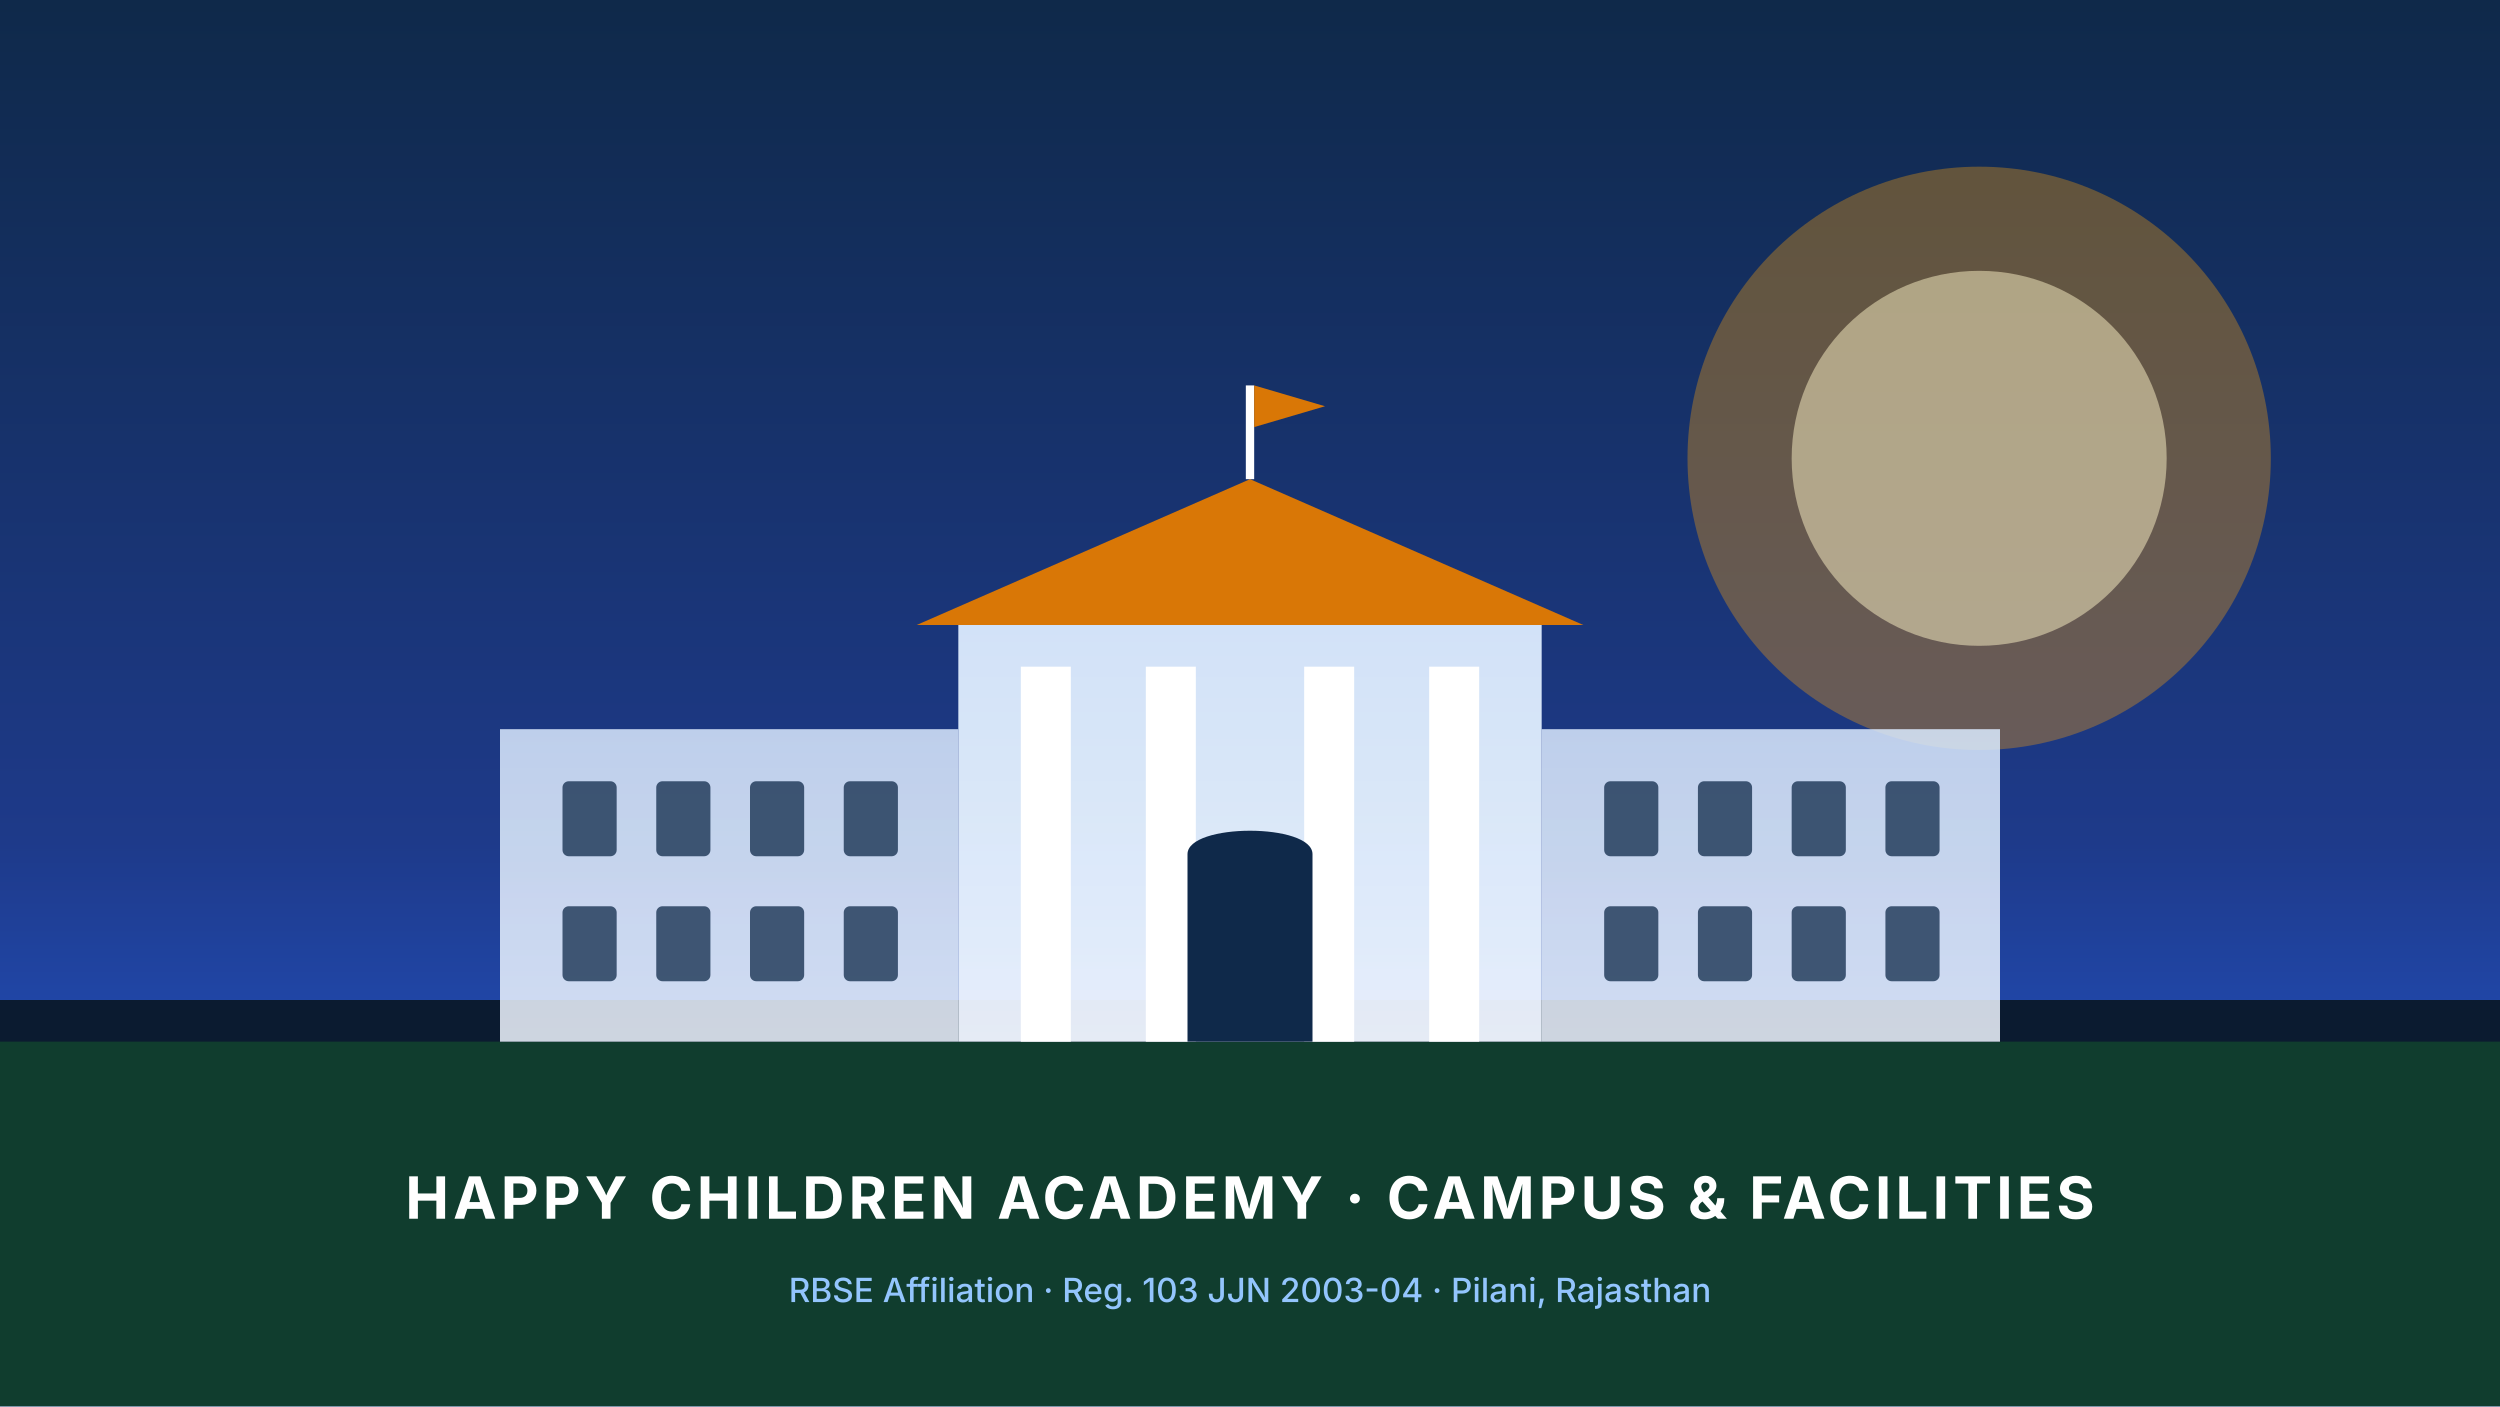
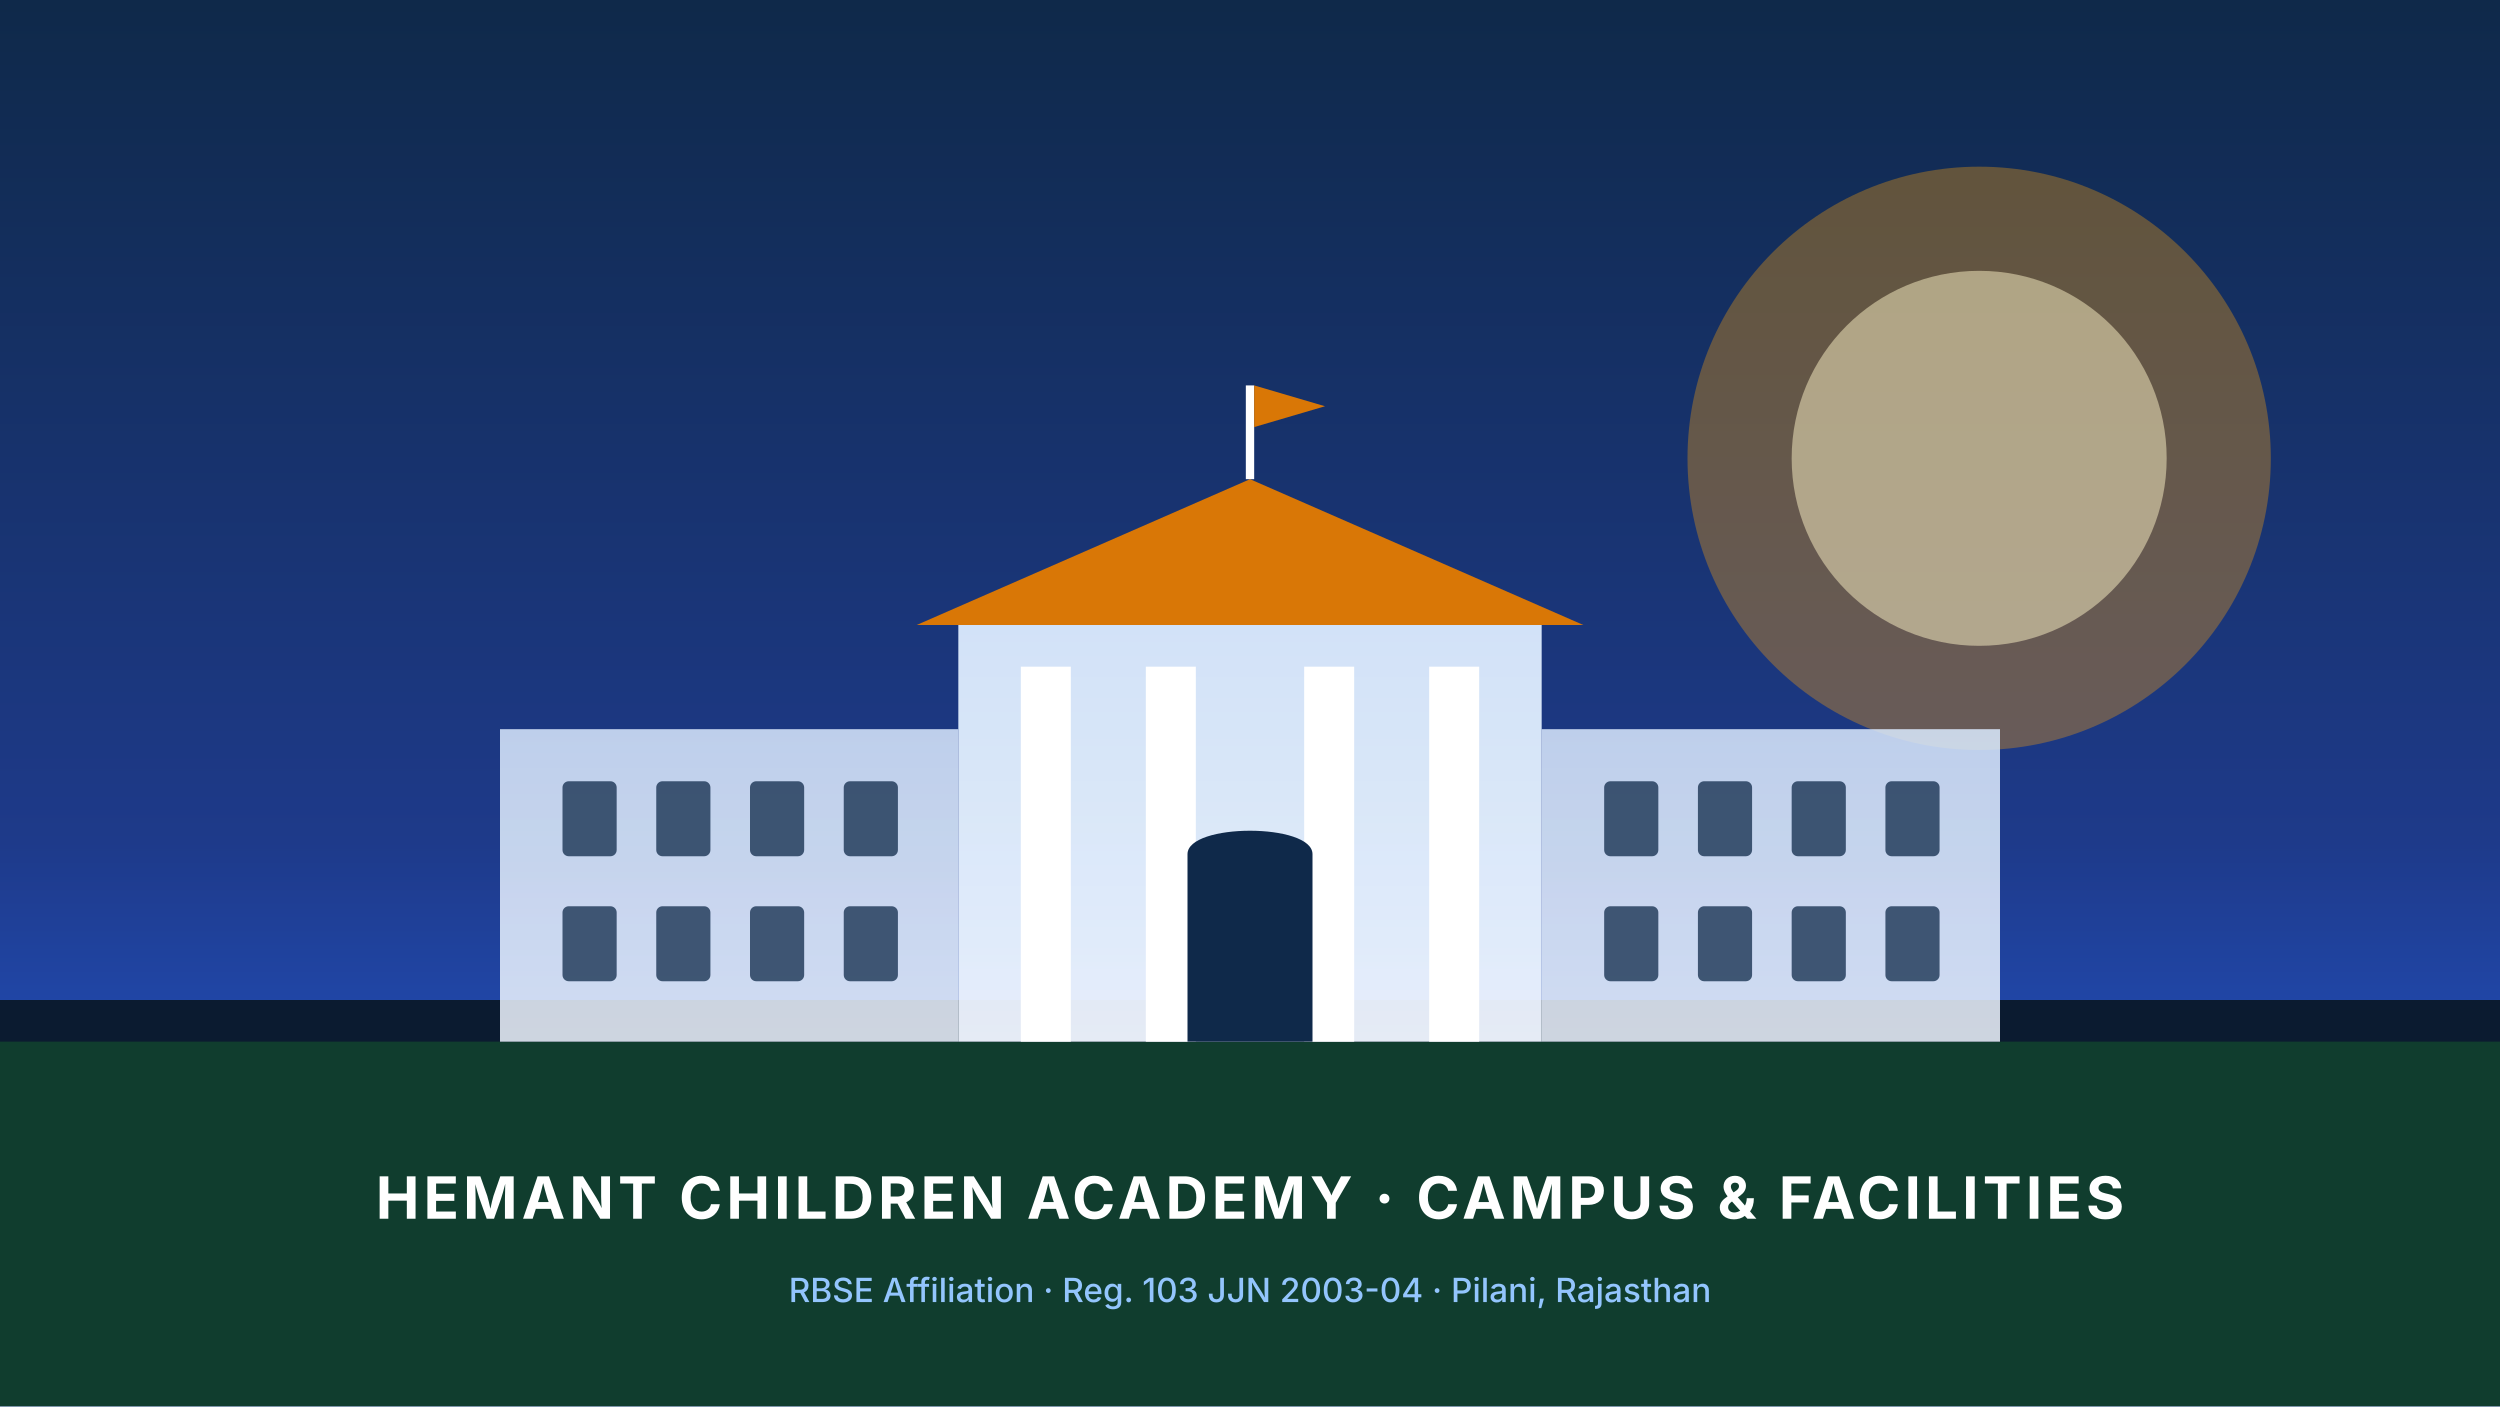
<svg xmlns="http://www.w3.org/2000/svg" viewBox="0 0 1200 675" width="1200" height="675" fill="none">
  <defs>
    <linearGradient id="skyGrad" x1="0" y1="0" x2="0" y2="1">
      <stop offset="0%" stop-color="#0F294A" />
      <stop offset="60%" stop-color="#1E3A8A" />
      <stop offset="100%" stop-color="#2563EB" />
    </linearGradient>
    <linearGradient id="bldgGrad" x1="0" y1="0" x2="0" y2="1">
      <stop offset="0%" stop-color="#DBEAFE" />
      <stop offset="100%" stop-color="#EFF6FF" />
    </linearGradient>
  </defs>
  <rect width="1200" height="675" fill="url(#skyGrad)" />
  <circle cx="950" cy="220" r="140" fill="#F59E0B" opacity="0.35" />
  <circle cx="950" cy="220" r="90" fill="#FEF3C7" opacity="0.5" />
  <rect y="480" width="1200" height="195" fill="#0B1B30" />
  <rect y="500" width="1200" height="175" fill="#14532D" opacity="0.6" />
  <g transform="translate(180, 260)">
    <rect x="280" y="40" width="280" height="200" fill="url(#bldgGrad)" opacity="0.95" />
    <polygon points="260,40 420,-30 580,40" fill="#D97706" />
    <rect x="310" y="60" width="24" height="180" fill="#FFFFFF" />
    <rect x="370" y="60" width="24" height="180" fill="#FFFFFF" />
    <rect x="446" y="60" width="24" height="180" fill="#FFFFFF" />
    <rect x="506" y="60" width="24" height="180" fill="#FFFFFF" />
    <path d="M390 240V150C390 135 450 135 450 150V240Z" fill="#0F294A" />
    <rect x="60" y="90" width="220" height="150" fill="url(#bldgGrad)" opacity="0.85" />
    <rect x="560" y="90" width="220" height="150" fill="url(#bldgGrad)" opacity="0.85" />
    <g fill="#0F294A" opacity="0.75">
      <rect x="90" y="115" width="26" height="36" rx="3" />
      <rect x="135" y="115" width="26" height="36" rx="3" />
      <rect x="180" y="115" width="26" height="36" rx="3" />
      <rect x="225" y="115" width="26" height="36" rx="3" />
      <rect x="90" y="175" width="26" height="36" rx="3" />
      <rect x="135" y="175" width="26" height="36" rx="3" />
      <rect x="180" y="175" width="26" height="36" rx="3" />
      <rect x="225" y="175" width="26" height="36" rx="3" />
      <rect x="590" y="115" width="26" height="36" rx="3" />
      <rect x="635" y="115" width="26" height="36" rx="3" />
      <rect x="680" y="115" width="26" height="36" rx="3" />
      <rect x="725" y="115" width="26" height="36" rx="3" />
      <rect x="590" y="175" width="26" height="36" rx="3" />
      <rect x="635" y="175" width="26" height="36" rx="3" />
      <rect x="680" y="175" width="26" height="36" rx="3" />
      <rect x="725" y="175" width="26" height="36" rx="3" />
    </g>
    <line x1="420" y1="-30" x2="420" y2="-75" stroke="#FFFFFF" stroke-width="4" />
    <polygon points="422,-75 456,-65 422,-55" fill="#D97706" />
  </g>
-   <text x="600" y="585" font-family="Inter, sans-serif" font-size="28" font-weight="700" fill="#FFFFFF" text-anchor="middle" letter-spacing="2">HAPPY CHILDREN ACADEMY · CAMPUS &amp; FACILITIES</text>
+   <text x="600" y="585" font-family="Inter, sans-serif" font-size="28" font-weight="700" fill="#FFFFFF" text-anchor="middle" letter-spacing="2">HEMANT CHILDREN ACADEMY · CAMPUS &amp; FACILITIES</text>
  <text x="600" y="625" font-family="Inter, sans-serif" font-size="16" font-weight="500" fill="#93C5FD" text-anchor="middle">RBSE Affiliation · Reg. 103 JJN 2003-04 · Pilani, Rajasthan</text>
</svg>
